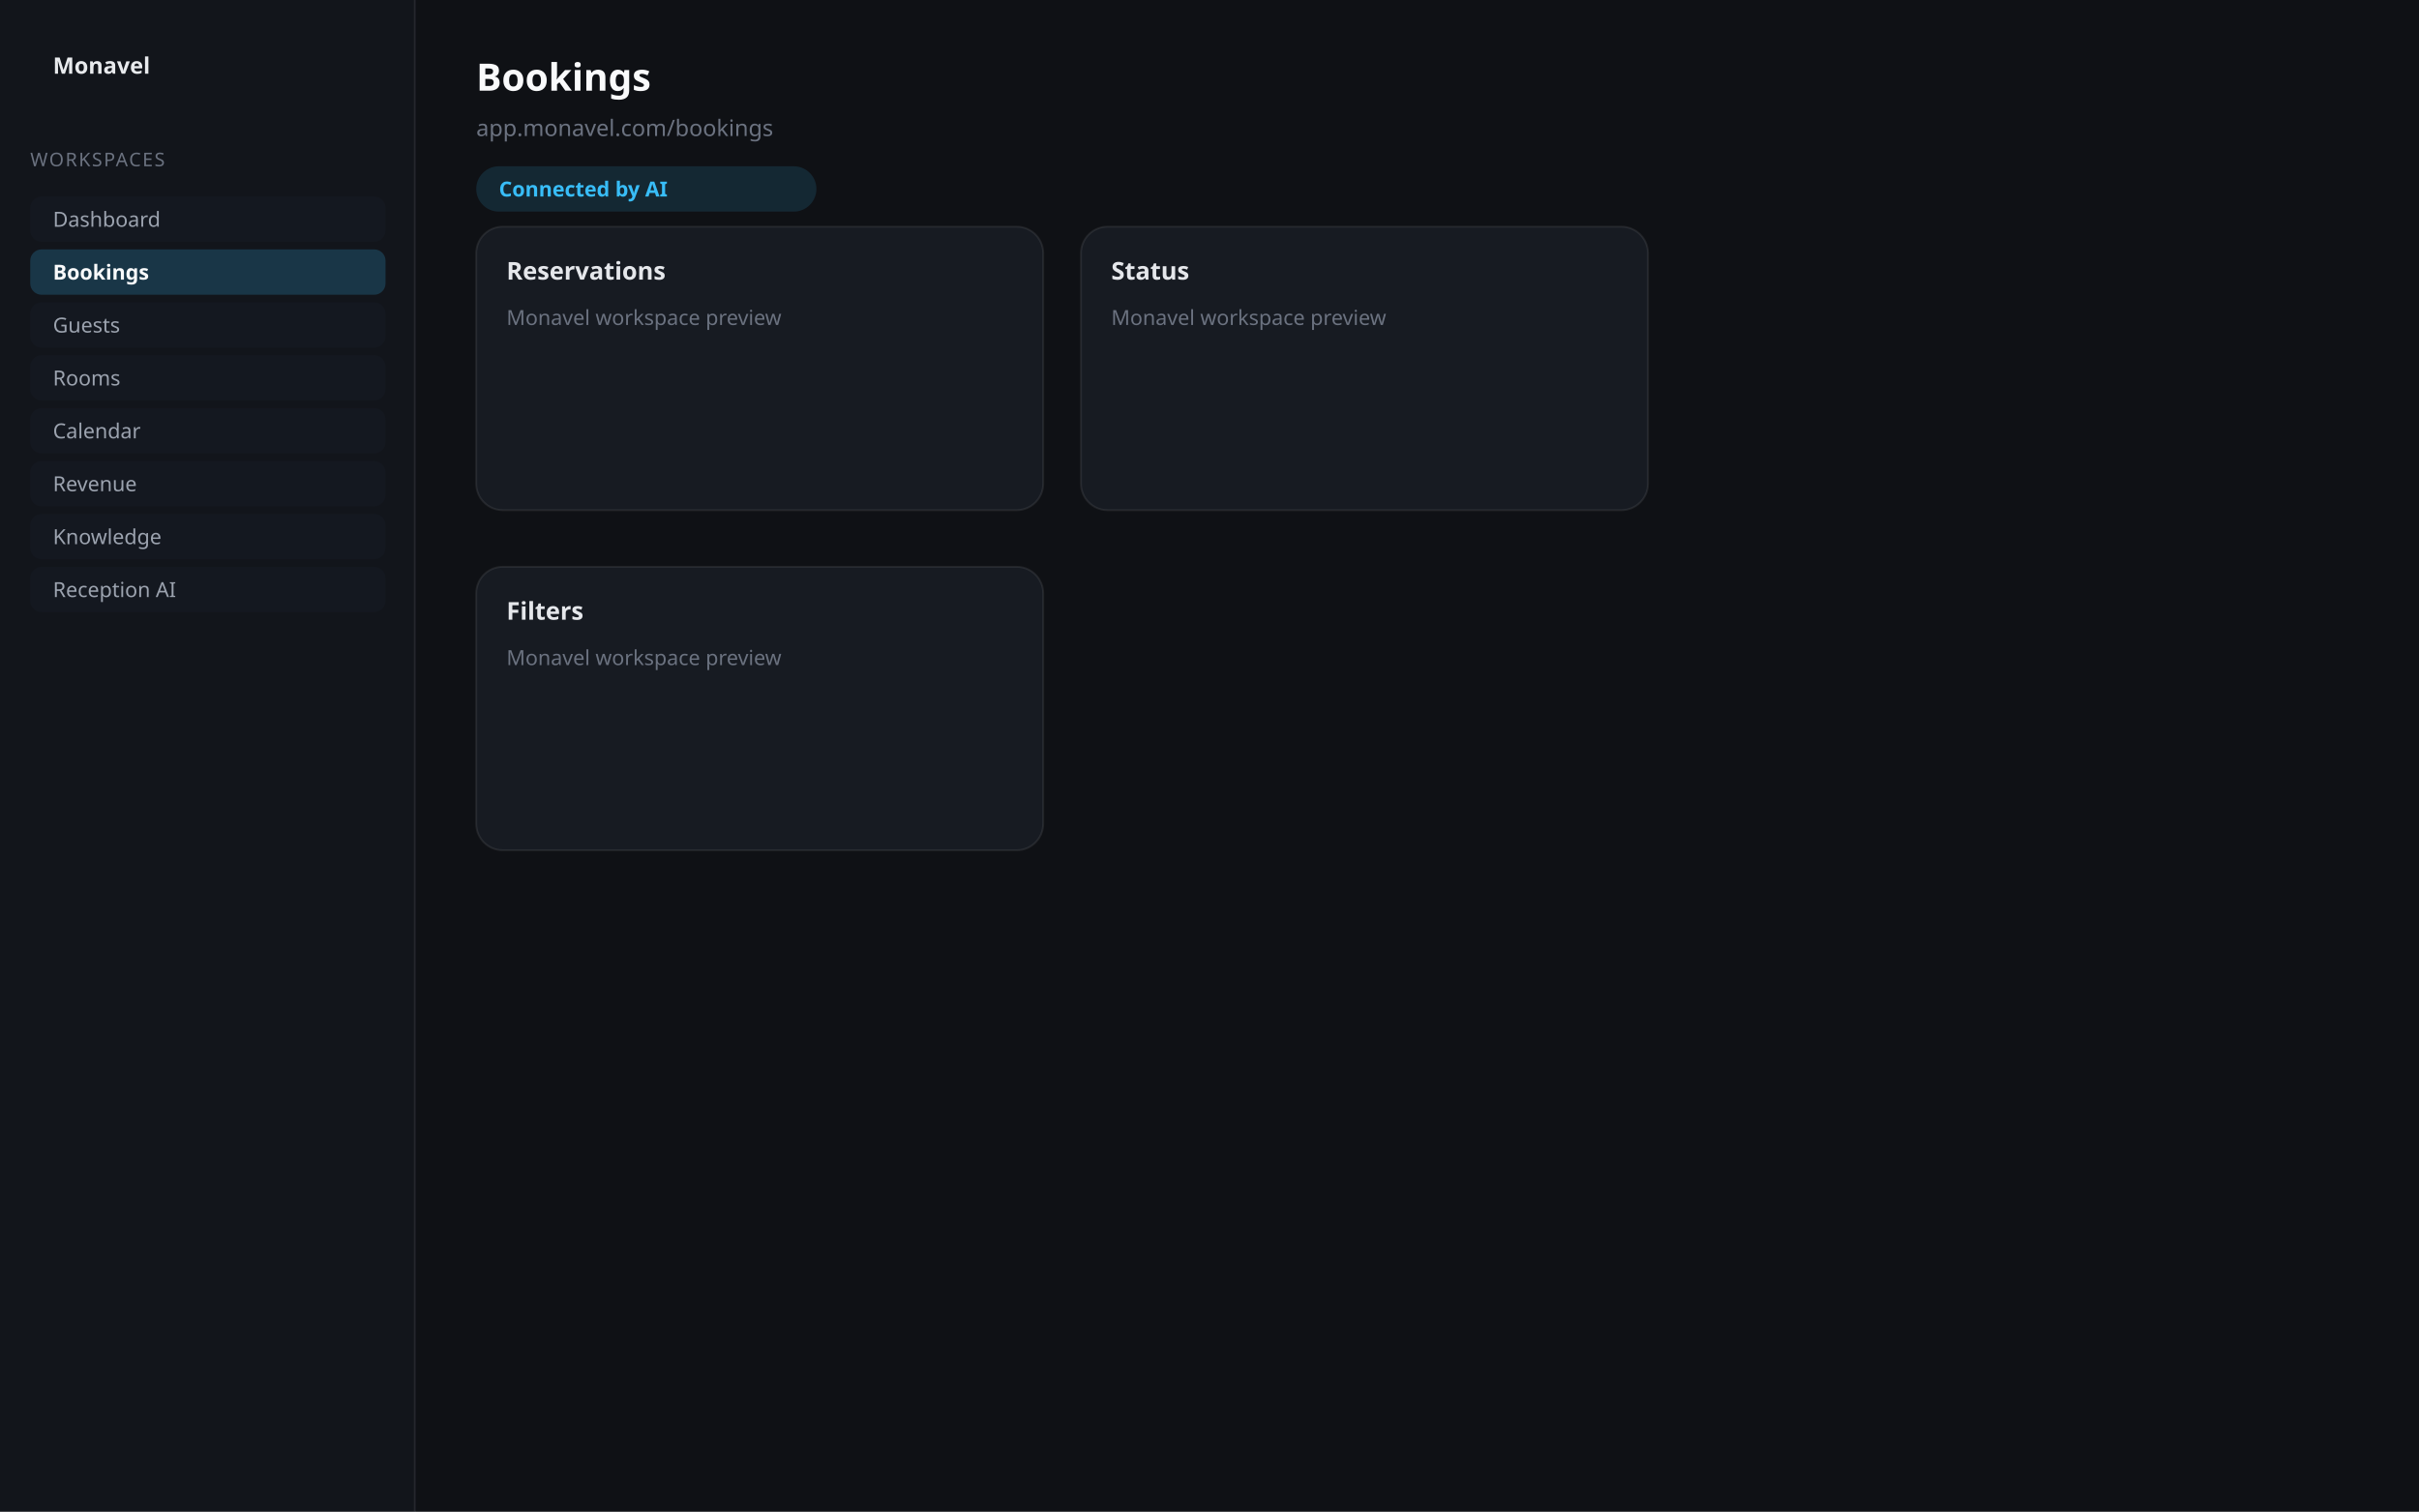
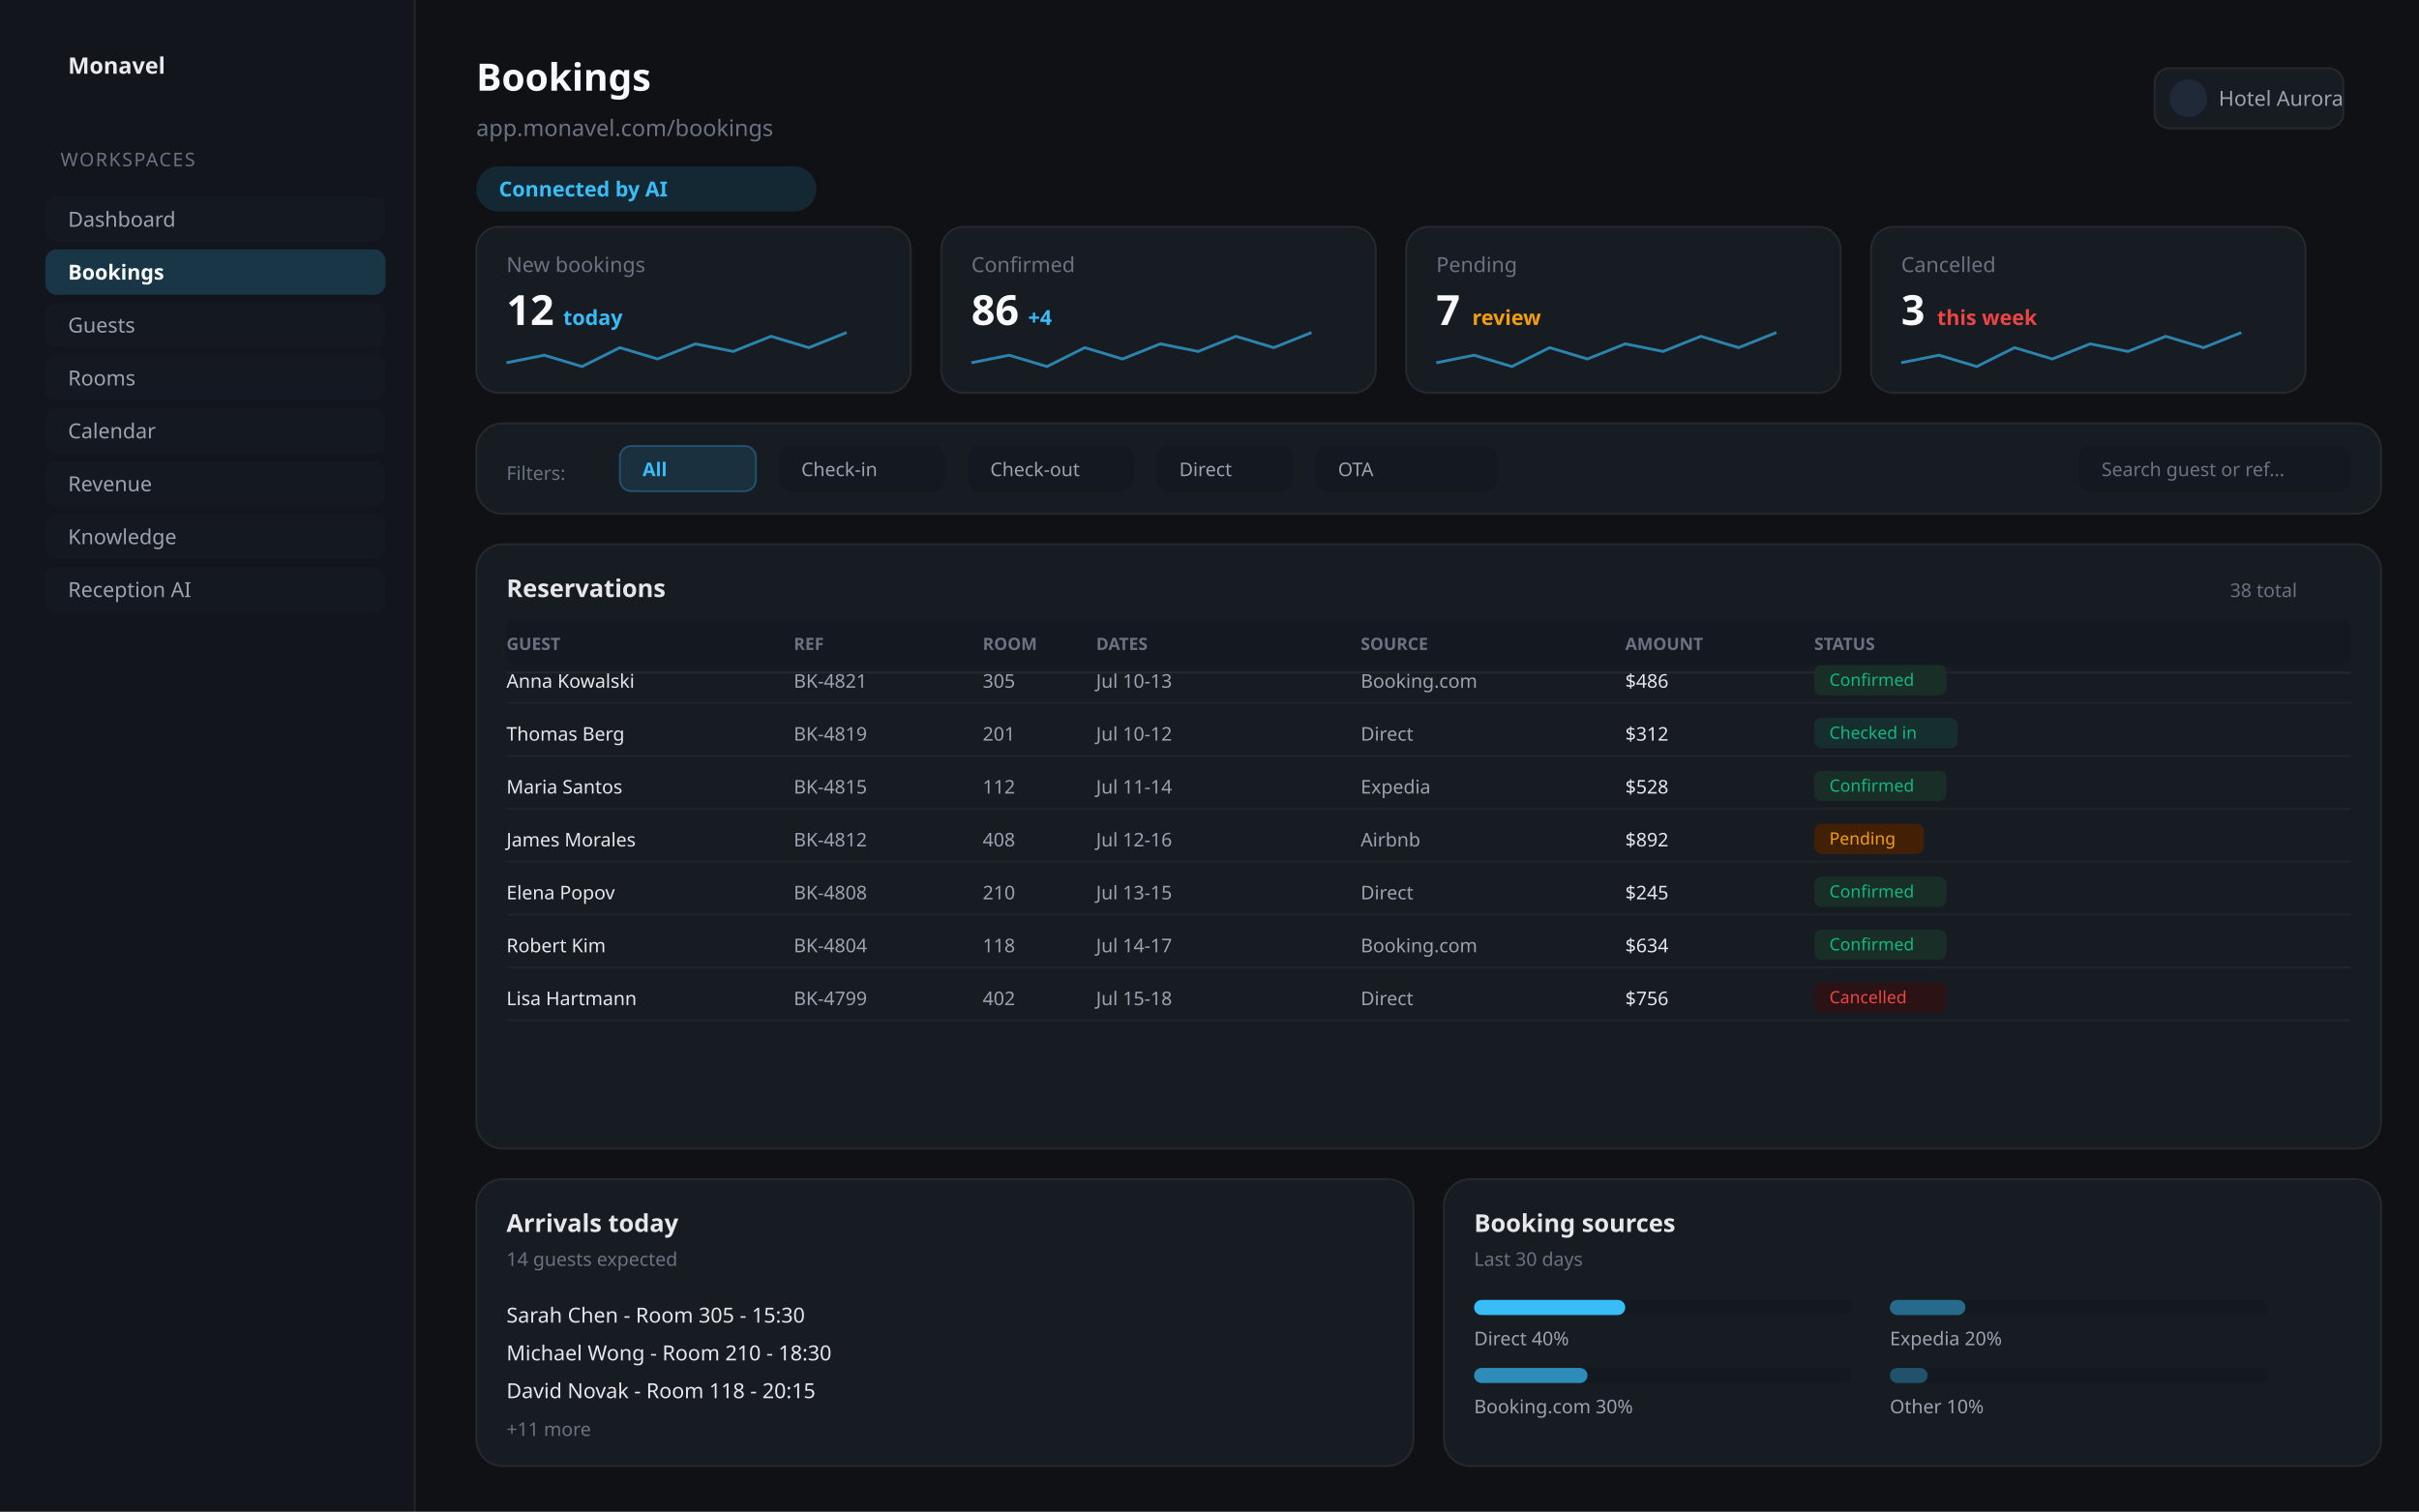
<svg xmlns="http://www.w3.org/2000/svg" width="1280" height="800" viewBox="0 0 1280 800" fill="none">
  <rect width="1280" height="800" fill="#0f1115" />
  <rect x="0" y="0" width="220" height="800" fill="#12151b" />
  <rect x="219" y="0" width="1" height="800" fill="#ffffff" opacity="0.08" />
-   <text x="28" y="39" fill="#e8eaed" font-family="system-ui,sans-serif" font-size="12" font-weight="600">Monavel</text>
-   <text x="16" y="88" fill="#6b7280" font-family="system-ui,sans-serif" font-size="10" letter-spacing="0.08em">WORKSPACES</text>
-   <rect x="16" y="104" width="188" height="24" rx="6" fill="#141820" />
-   <text x="28" y="120" fill="#9ca3af" font-family="system-ui,sans-serif" font-size="11" font-weight="400">Dashboard</text>
-   <rect x="16" y="132" width="188" height="24" rx="6" fill="#38bdf833" />
-   <text x="28" y="148" fill="#f9fafb" font-family="system-ui,sans-serif" font-size="11" font-weight="600">Bookings</text>
-   <rect x="16" y="160" width="188" height="24" rx="6" fill="#141820" />
-   <text x="28" y="176" fill="#9ca3af" font-family="system-ui,sans-serif" font-size="11" font-weight="400">Guests</text>
-   <rect x="16" y="188" width="188" height="24" rx="6" fill="#141820" />
-   <text x="28" y="204" fill="#9ca3af" font-family="system-ui,sans-serif" font-size="11" font-weight="400">Rooms</text>
-   <rect x="16" y="216" width="188" height="24" rx="6" fill="#141820" />
-   <text x="28" y="232" fill="#9ca3af" font-family="system-ui,sans-serif" font-size="11" font-weight="400">Calendar</text>
-   <rect x="16" y="244" width="188" height="24" rx="6" fill="#141820" />
-   <text x="28" y="260" fill="#9ca3af" font-family="system-ui,sans-serif" font-size="11" font-weight="400">Revenue</text>
-   <rect x="16" y="272" width="188" height="24" rx="6" fill="#141820" />
-   <text x="28" y="288" fill="#9ca3af" font-family="system-ui,sans-serif" font-size="11" font-weight="400">Knowledge</text>
-   <rect x="16" y="300" width="188" height="24" rx="6" fill="#141820" />
-   <text x="28" y="316" fill="#9ca3af" font-family="system-ui,sans-serif" font-size="11" font-weight="400">Reception AI</text>
+   <text x="36" y="39" fill="#e8eaed" font-family="system-ui,sans-serif" font-size="12" font-weight="600">Monavel</text>
+   <text x="32" y="88" fill="#6b7280" font-family="system-ui,sans-serif" font-size="10" letter-spacing="0.08em">WORKSPACES</text>
+   <rect x="24" y="104" width="180" height="24" rx="6" fill="#141820" />
+   <text x="36" y="120" fill="#9ca3af" font-family="system-ui,sans-serif" font-size="11" font-weight="400">Dashboard</text>
+   <rect x="24" y="132" width="180" height="24" rx="6" fill="#38bdf833" />
+   <text x="36" y="148" fill="#f9fafb" font-family="system-ui,sans-serif" font-size="11" font-weight="600">Bookings</text>
+   <rect x="24" y="160" width="180" height="24" rx="6" fill="#141820" />
+   <text x="36" y="176" fill="#9ca3af" font-family="system-ui,sans-serif" font-size="11" font-weight="400">Guests</text>
+   <rect x="24" y="188" width="180" height="24" rx="6" fill="#141820" />
+   <text x="36" y="204" fill="#9ca3af" font-family="system-ui,sans-serif" font-size="11" font-weight="400">Rooms</text>
+   <rect x="24" y="216" width="180" height="24" rx="6" fill="#141820" />
+   <text x="36" y="232" fill="#9ca3af" font-family="system-ui,sans-serif" font-size="11" font-weight="400">Calendar</text>
+   <rect x="24" y="244" width="180" height="24" rx="6" fill="#141820" />
+   <text x="36" y="260" fill="#9ca3af" font-family="system-ui,sans-serif" font-size="11" font-weight="400">Revenue</text>
+   <rect x="24" y="272" width="180" height="24" rx="6" fill="#141820" />
+   <text x="36" y="288" fill="#9ca3af" font-family="system-ui,sans-serif" font-size="11" font-weight="400">Knowledge</text>
+   <rect x="24" y="300" width="180" height="24" rx="6" fill="#141820" />
+   <text x="36" y="316" fill="#9ca3af" font-family="system-ui,sans-serif" font-size="11" font-weight="400">Reception AI</text>
  <rect x="220" y="0" width="1060" height="800" fill="#0f1115" />
  <text x="252" y="48" fill="#f9fafb" font-family="system-ui,sans-serif" font-size="20" font-weight="600">Bookings</text>
  <text x="252" y="72" fill="#6b7280" font-family="system-ui,sans-serif" font-size="12">app.monavel.com/bookings</text>
  <rect x="252" y="88" width="180" height="24" rx="12" fill="#38bdf822" />
  <text x="264" y="104" fill="#38bdf8" font-family="system-ui,sans-serif" font-size="11" font-weight="600">Connected by AI</text>
-   <rect x="252" y="120" width="300" height="150" rx="14" fill="#171b22" stroke="#ffffff" stroke-opacity="0.08" />
-   <text x="268" y="148" fill="#e5e7eb" font-family="system-ui,sans-serif" font-size="13" font-weight="600">Reservations</text>
-   <text x="268" y="172" fill="#6b7280" font-family="system-ui,sans-serif" font-size="11">Monavel workspace preview</text>
-   <rect x="572" y="120" width="300" height="150" rx="14" fill="#171b22" stroke="#ffffff" stroke-opacity="0.08" />
-   <text x="588" y="148" fill="#e5e7eb" font-family="system-ui,sans-serif" font-size="13" font-weight="600">Status</text>
-   <text x="588" y="172" fill="#6b7280" font-family="system-ui,sans-serif" font-size="11">Monavel workspace preview</text>
-   <rect x="252" y="300" width="300" height="150" rx="14" fill="#171b22" stroke="#ffffff" stroke-opacity="0.08" />
-   <text x="268" y="328" fill="#e5e7eb" font-family="system-ui,sans-serif" font-size="13" font-weight="600">Filters</text>
-   <text x="268" y="352" fill="#6b7280" font-family="system-ui,sans-serif" font-size="11">Monavel workspace preview</text>
+   <rect x="1140" y="36" width="100" height="32" rx="8" fill="#171b22" stroke="#ffffff" stroke-opacity="0.08" />
+   <circle cx="1158" cy="52" r="10" fill="#1f2937" />
+   <text x="1174" y="56" fill="#9ca3af" font-family="system-ui,sans-serif" font-size="11">Hotel Aurora</text>
+   <rect x="252" y="120" width="230" height="88" rx="12" fill="#171b22" stroke="#ffffff" stroke-opacity="0.08" />
+   <text x="268" y="144" fill="#6b7280" font-family="system-ui,sans-serif" font-size="11">New bookings</text>
+   <text x="268" y="172" fill="#f9fafb" font-family="system-ui,sans-serif" font-size="22" font-weight="600">12</text>
+   <text x="298" y="172" fill="#38bdf8" font-family="system-ui,sans-serif" font-size="11" font-weight="600">today</text>
+   <polyline points="268,192 288,188 308,194 328,184 348,190 368,182 388,186 408,178 428,184 448,176" fill="none" stroke="#38bdf8" stroke-width="1.5" stroke-opacity="0.65" />
+   <rect x="498" y="120" width="230" height="88" rx="12" fill="#171b22" stroke="#ffffff" stroke-opacity="0.08" />
+   <text x="514" y="144" fill="#6b7280" font-family="system-ui,sans-serif" font-size="11">Confirmed</text>
+   <text x="514" y="172" fill="#f9fafb" font-family="system-ui,sans-serif" font-size="22" font-weight="600">86</text>
+   <text x="544" y="172" fill="#38bdf8" font-family="system-ui,sans-serif" font-size="11" font-weight="600">+4</text>
+   <polyline points="514,192 534,188 554,194 574,184 594,190 614,182 634,186 654,178 674,184 694,176" fill="none" stroke="#38bdf8" stroke-width="1.5" stroke-opacity="0.65" />
+   <rect x="744" y="120" width="230" height="88" rx="12" fill="#171b22" stroke="#ffffff" stroke-opacity="0.08" />
+   <text x="760" y="144" fill="#6b7280" font-family="system-ui,sans-serif" font-size="11">Pending</text>
+   <text x="760" y="172" fill="#f9fafb" font-family="system-ui,sans-serif" font-size="22" font-weight="600">7</text>
+   <text x="779" y="172" fill="#f59e0b" font-family="system-ui,sans-serif" font-size="11" font-weight="600">review</text>
+   <polyline points="760,192 780,188 800,194 820,184 840,190 860,182 880,186 900,178 920,184 940,176" fill="none" stroke="#38bdf8" stroke-width="1.5" stroke-opacity="0.65" />
+   <rect x="990" y="120" width="230" height="88" rx="12" fill="#171b22" stroke="#ffffff" stroke-opacity="0.08" />
+   <text x="1006" y="144" fill="#6b7280" font-family="system-ui,sans-serif" font-size="11">Cancelled</text>
+   <text x="1006" y="172" fill="#f9fafb" font-family="system-ui,sans-serif" font-size="22" font-weight="600">3</text>
+   <text x="1025" y="172" fill="#ef4444" font-family="system-ui,sans-serif" font-size="11" font-weight="600">this week</text>
+   <polyline points="1006,192 1026,188 1046,194 1066,184 1086,190 1106,182 1126,186 1146,178 1166,184 1186,176" fill="none" stroke="#38bdf8" stroke-width="1.5" stroke-opacity="0.65" />
+   <rect x="252" y="224" width="1008" height="48" rx="14" fill="#171b22" stroke="#ffffff" stroke-opacity="0.08" />
+   <text x="268" y="254" fill="#6b7280" font-family="system-ui,sans-serif" font-size="10">Filters:</text>
+   <rect x="328" y="236" width="72" height="24" rx="6" fill="#38bdf822" stroke="#38bdf8" stroke-opacity="0.3" />
+   <text x="340" y="252" fill="#38bdf8" font-family="system-ui,sans-serif" font-size="10" font-weight="600">All</text>
+   <rect x="412" y="236" width="88" height="24" rx="6" fill="#141820" />
+   <text x="424" y="252" fill="#9ca3af" font-family="system-ui,sans-serif" font-size="10">Check-in</text>
+   <rect x="512" y="236" width="88" height="24" rx="6" fill="#141820" />
+   <text x="524" y="252" fill="#9ca3af" font-family="system-ui,sans-serif" font-size="10">Check-out</text>
+   <rect x="612" y="236" width="72" height="24" rx="6" fill="#141820" />
+   <text x="624" y="252" fill="#9ca3af" font-family="system-ui,sans-serif" font-size="10">Direct</text>
+   <rect x="696" y="236" width="96" height="24" rx="6" fill="#141820" />
+   <text x="708" y="252" fill="#9ca3af" font-family="system-ui,sans-serif" font-size="10">OTA</text>
+   <rect x="1100" y="236" width="144" height="24" rx="6" fill="#141820" />
+   <text x="1112" y="252" fill="#6b7280" font-family="system-ui,sans-serif" font-size="10">Search guest or ref...</text>
+   <rect x="252" y="288" width="1008" height="320" rx="14" fill="#171b22" stroke="#ffffff" stroke-opacity="0.08" />
+   <text x="268" y="316" fill="#e5e7eb" font-family="system-ui,sans-serif" font-size="13" font-weight="600">Reservations</text>
+   <text x="1180" y="316" fill="#6b7280" font-family="system-ui,sans-serif" font-size="10">38 total</text>
+   <rect x="268" y="328" width="976" height="24" rx="4" fill="#141820" />
+   <text x="268" y="344" fill="#6b7280" font-family="system-ui,sans-serif" font-size="9" font-weight="600">GUEST</text>
+   <text x="420" y="344" fill="#6b7280" font-family="system-ui,sans-serif" font-size="9" font-weight="600">REF</text>
+   <text x="520" y="344" fill="#6b7280" font-family="system-ui,sans-serif" font-size="9" font-weight="600">ROOM</text>
+   <text x="580" y="344" fill="#6b7280" font-family="system-ui,sans-serif" font-size="9" font-weight="600">DATES</text>
+   <text x="720" y="344" fill="#6b7280" font-family="system-ui,sans-serif" font-size="9" font-weight="600">SOURCE</text>
+   <text x="860" y="344" fill="#6b7280" font-family="system-ui,sans-serif" font-size="9" font-weight="600">AMOUNT</text>
+   <text x="960" y="344" fill="#6b7280" font-family="system-ui,sans-serif" font-size="9" font-weight="600">STATUS</text>
+   <line x1="268" y1="356" x2="1244" y2="356" stroke="#ffffff" stroke-opacity="0.06" />
+   <text x="268" y="364" fill="#e5e7eb" font-family="system-ui,sans-serif" font-size="10">Anna Kowalski</text>
+   <text x="420" y="364" fill="#9ca3af" font-family="system-ui,sans-serif" font-size="10">BK-4821</text>
+   <text x="520" y="364" fill="#9ca3af" font-family="system-ui,sans-serif" font-size="10">305</text>
+   <text x="580" y="364" fill="#9ca3af" font-family="system-ui,sans-serif" font-size="10">Jul 10-13</text>
+   <text x="720" y="364" fill="#9ca3af" font-family="system-ui,sans-serif" font-size="10">Booking.com</text>
+   <text x="860" y="364" fill="#e5e7eb" font-family="system-ui,sans-serif" font-size="10">$486</text>
+   <rect x="960" y="352" width="70" height="16" rx="4" fill="#1a2e28" />
+   <text x="968" y="363" fill="#10b981" font-family="system-ui,sans-serif" font-size="9">Confirmed</text>
+   <line x1="268" y1="372" x2="1244" y2="372" stroke="#ffffff" stroke-opacity="0.04" />
+   <text x="268" y="392" fill="#e5e7eb" font-family="system-ui,sans-serif" font-size="10">Thomas Berg</text>
+   <text x="420" y="392" fill="#9ca3af" font-family="system-ui,sans-serif" font-size="10">BK-4819</text>
+   <text x="520" y="392" fill="#9ca3af" font-family="system-ui,sans-serif" font-size="10">201</text>
+   <text x="580" y="392" fill="#9ca3af" font-family="system-ui,sans-serif" font-size="10">Jul 10-12</text>
+   <text x="720" y="392" fill="#9ca3af" font-family="system-ui,sans-serif" font-size="10">Direct</text>
+   <text x="860" y="392" fill="#e5e7eb" font-family="system-ui,sans-serif" font-size="10">$312</text>
+   <rect x="960" y="380" width="76" height="16" rx="4" fill="#10b98122" />
+   <text x="968" y="391" fill="#10b981" font-family="system-ui,sans-serif" font-size="9">Checked in</text>
+   <line x1="268" y1="400" x2="1244" y2="400" stroke="#ffffff" stroke-opacity="0.04" />
+   <text x="268" y="420" fill="#e5e7eb" font-family="system-ui,sans-serif" font-size="10">Maria Santos</text>
+   <text x="420" y="420" fill="#9ca3af" font-family="system-ui,sans-serif" font-size="10">BK-4815</text>
+   <text x="520" y="420" fill="#9ca3af" font-family="system-ui,sans-serif" font-size="10">112</text>
+   <text x="580" y="420" fill="#9ca3af" font-family="system-ui,sans-serif" font-size="10">Jul 11-14</text>
+   <text x="720" y="420" fill="#9ca3af" font-family="system-ui,sans-serif" font-size="10">Expedia</text>
+   <text x="860" y="420" fill="#e5e7eb" font-family="system-ui,sans-serif" font-size="10">$528</text>
+   <rect x="960" y="408" width="70" height="16" rx="4" fill="#1a2e28" />
+   <text x="968" y="419" fill="#10b981" font-family="system-ui,sans-serif" font-size="9">Confirmed</text>
+   <line x1="268" y1="428" x2="1244" y2="428" stroke="#ffffff" stroke-opacity="0.04" />
+   <text x="268" y="448" fill="#e5e7eb" font-family="system-ui,sans-serif" font-size="10">James Morales</text>
+   <text x="420" y="448" fill="#9ca3af" font-family="system-ui,sans-serif" font-size="10">BK-4812</text>
+   <text x="520" y="448" fill="#9ca3af" font-family="system-ui,sans-serif" font-size="10">408</text>
+   <text x="580" y="448" fill="#9ca3af" font-family="system-ui,sans-serif" font-size="10">Jul 12-16</text>
+   <text x="720" y="448" fill="#9ca3af" font-family="system-ui,sans-serif" font-size="10">Airbnb</text>
+   <text x="860" y="448" fill="#e5e7eb" font-family="system-ui,sans-serif" font-size="10">$892</text>
+   <rect x="960" y="436" width="58" height="16" rx="4" fill="#422006" />
+   <text x="968" y="447" fill="#f59e0b" font-family="system-ui,sans-serif" font-size="9">Pending</text>
+   <line x1="268" y1="456" x2="1244" y2="456" stroke="#ffffff" stroke-opacity="0.04" />
+   <text x="268" y="476" fill="#e5e7eb" font-family="system-ui,sans-serif" font-size="10">Elena Popov</text>
+   <text x="420" y="476" fill="#9ca3af" font-family="system-ui,sans-serif" font-size="10">BK-4808</text>
+   <text x="520" y="476" fill="#9ca3af" font-family="system-ui,sans-serif" font-size="10">210</text>
+   <text x="580" y="476" fill="#9ca3af" font-family="system-ui,sans-serif" font-size="10">Jul 13-15</text>
+   <text x="720" y="476" fill="#9ca3af" font-family="system-ui,sans-serif" font-size="10">Direct</text>
+   <text x="860" y="476" fill="#e5e7eb" font-family="system-ui,sans-serif" font-size="10">$245</text>
+   <rect x="960" y="464" width="70" height="16" rx="4" fill="#1a2e28" />
+   <text x="968" y="475" fill="#10b981" font-family="system-ui,sans-serif" font-size="9">Confirmed</text>
+   <line x1="268" y1="484" x2="1244" y2="484" stroke="#ffffff" stroke-opacity="0.04" />
+   <text x="268" y="504" fill="#e5e7eb" font-family="system-ui,sans-serif" font-size="10">Robert Kim</text>
+   <text x="420" y="504" fill="#9ca3af" font-family="system-ui,sans-serif" font-size="10">BK-4804</text>
+   <text x="520" y="504" fill="#9ca3af" font-family="system-ui,sans-serif" font-size="10">118</text>
+   <text x="580" y="504" fill="#9ca3af" font-family="system-ui,sans-serif" font-size="10">Jul 14-17</text>
+   <text x="720" y="504" fill="#9ca3af" font-family="system-ui,sans-serif" font-size="10">Booking.com</text>
+   <text x="860" y="504" fill="#e5e7eb" font-family="system-ui,sans-serif" font-size="10">$634</text>
+   <rect x="960" y="492" width="70" height="16" rx="4" fill="#1a2e28" />
+   <text x="968" y="503" fill="#10b981" font-family="system-ui,sans-serif" font-size="9">Confirmed</text>
+   <line x1="268" y1="512" x2="1244" y2="512" stroke="#ffffff" stroke-opacity="0.04" />
+   <text x="268" y="532" fill="#e5e7eb" font-family="system-ui,sans-serif" font-size="10">Lisa Hartmann</text>
+   <text x="420" y="532" fill="#9ca3af" font-family="system-ui,sans-serif" font-size="10">BK-4799</text>
+   <text x="520" y="532" fill="#9ca3af" font-family="system-ui,sans-serif" font-size="10">402</text>
+   <text x="580" y="532" fill="#9ca3af" font-family="system-ui,sans-serif" font-size="10">Jul 15-18</text>
+   <text x="720" y="532" fill="#9ca3af" font-family="system-ui,sans-serif" font-size="10">Direct</text>
+   <text x="860" y="532" fill="#e5e7eb" font-family="system-ui,sans-serif" font-size="10">$756</text>
+   <rect x="960" y="520" width="70" height="16" rx="4" fill="#2a1215" />
+   <text x="968" y="531" fill="#ef4444" font-family="system-ui,sans-serif" font-size="9">Cancelled</text>
+   <line x1="268" y1="540" x2="1244" y2="540" stroke="#ffffff" stroke-opacity="0.04" />
+   <rect x="252" y="624" width="496" height="152" rx="14" fill="#171b22" stroke="#ffffff" stroke-opacity="0.08" />
+   <text x="268" y="652" fill="#e5e7eb" font-family="system-ui,sans-serif" font-size="13" font-weight="600">Arrivals today</text>
+   <text x="268" y="670" fill="#6b7280" font-family="system-ui,sans-serif" font-size="10">14 guests expected</text>
+   <text x="268" y="700" fill="#e5e7eb" font-family="system-ui,sans-serif" font-size="11">Sarah Chen - Room 305 - 15:30</text>
+   <text x="268" y="720" fill="#e5e7eb" font-family="system-ui,sans-serif" font-size="11">Michael Wong - Room 210 - 18:30</text>
+   <text x="268" y="740" fill="#e5e7eb" font-family="system-ui,sans-serif" font-size="11">David Novak - Room 118 - 20:15</text>
+   <text x="268" y="760" fill="#6b7280" font-family="system-ui,sans-serif" font-size="10">+11 more</text>
+   <rect x="764" y="624" width="496" height="152" rx="14" fill="#171b22" stroke="#ffffff" stroke-opacity="0.08" />
+   <text x="780" y="652" fill="#e5e7eb" font-family="system-ui,sans-serif" font-size="13" font-weight="600">Booking sources</text>
+   <text x="780" y="670" fill="#6b7280" font-family="system-ui,sans-serif" font-size="10">Last 30 days</text>
+   <rect x="780" y="688" width="200" height="8" rx="4" fill="#141820" />
+   <rect x="780" y="688" width="80" height="8" rx="4" fill="#38bdf8" />
+   <text x="780" y="712" fill="#9ca3af" font-family="system-ui,sans-serif" font-size="10">Direct 40%</text>
+   <rect x="780" y="724" width="200" height="8" rx="4" fill="#141820" />
+   <rect x="780" y="724" width="60" height="8" rx="4" fill="#38bdf8" opacity="0.7" />
+   <text x="780" y="748" fill="#9ca3af" font-family="system-ui,sans-serif" font-size="10">Booking.com 30%</text>
+   <rect x="1000" y="688" width="200" height="8" rx="4" fill="#141820" />
+   <rect x="1000" y="688" width="40" height="8" rx="4" fill="#38bdf8" opacity="0.5" />
+   <text x="1000" y="712" fill="#9ca3af" font-family="system-ui,sans-serif" font-size="10">Expedia 20%</text>
+   <rect x="1000" y="724" width="200" height="8" rx="4" fill="#141820" />
+   <rect x="1000" y="724" width="20" height="8" rx="4" fill="#38bdf8" opacity="0.35" />
+   <text x="1000" y="748" fill="#9ca3af" font-family="system-ui,sans-serif" font-size="10">Other 10%</text>
</svg>
